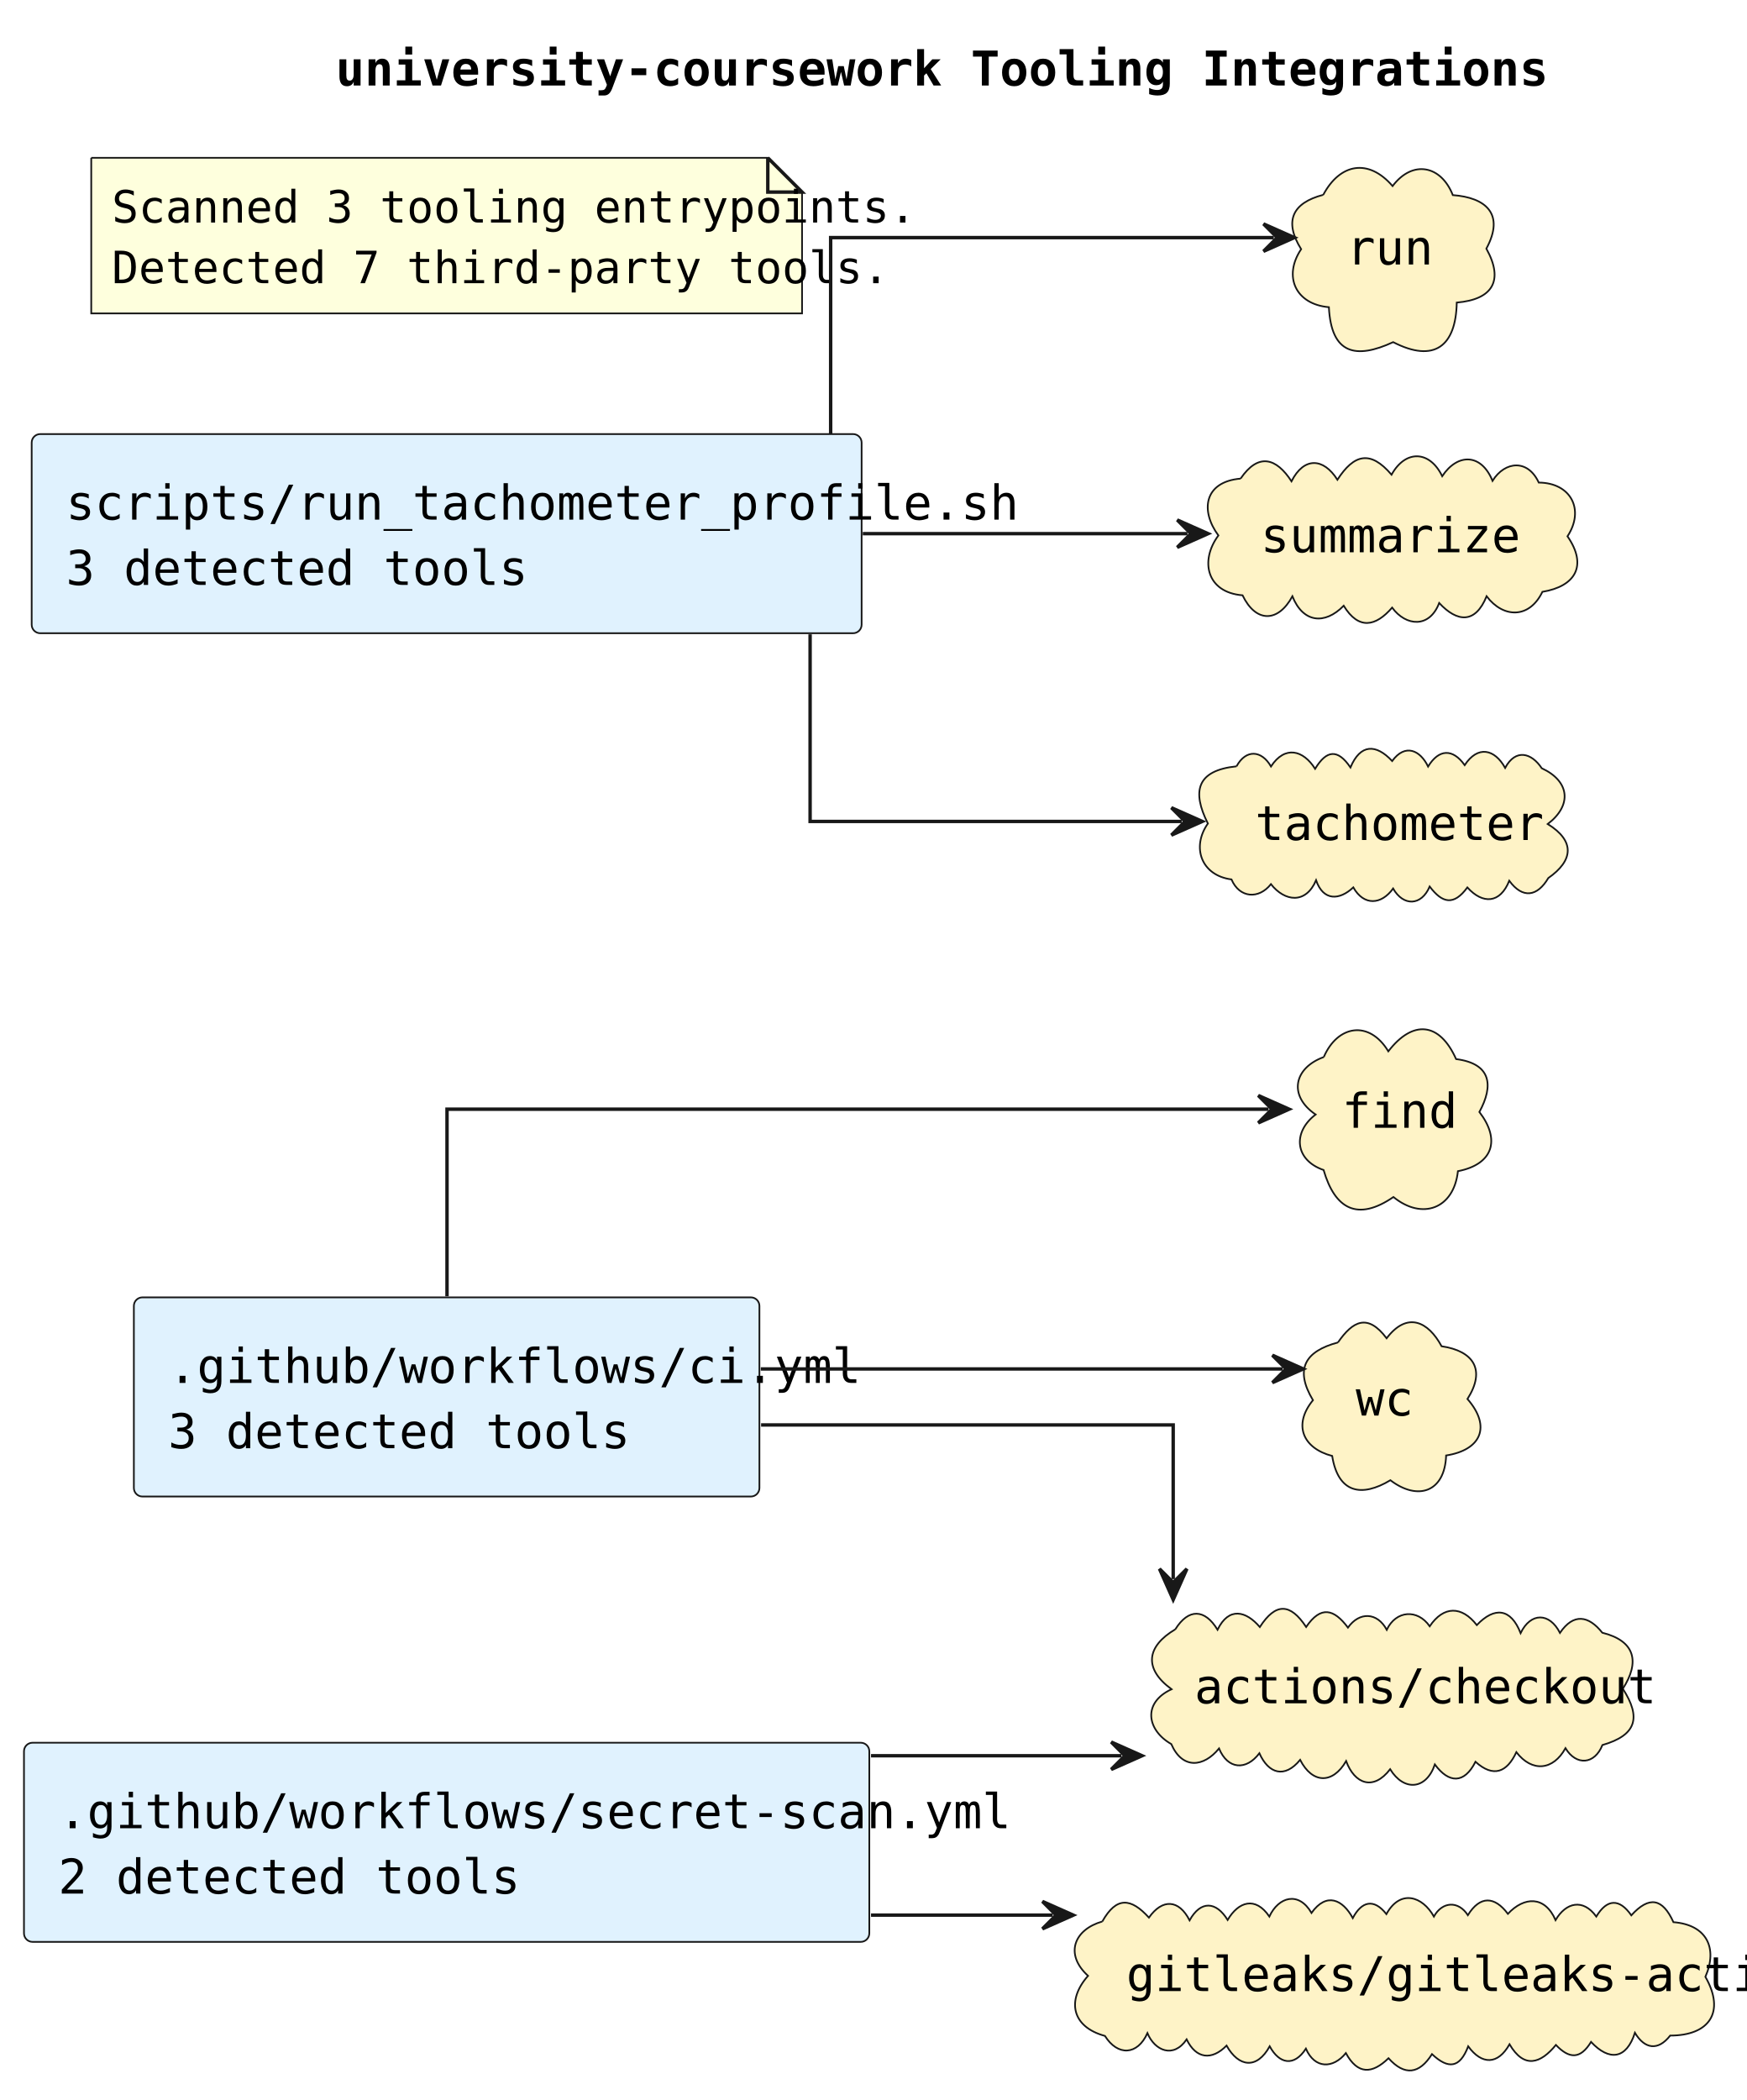
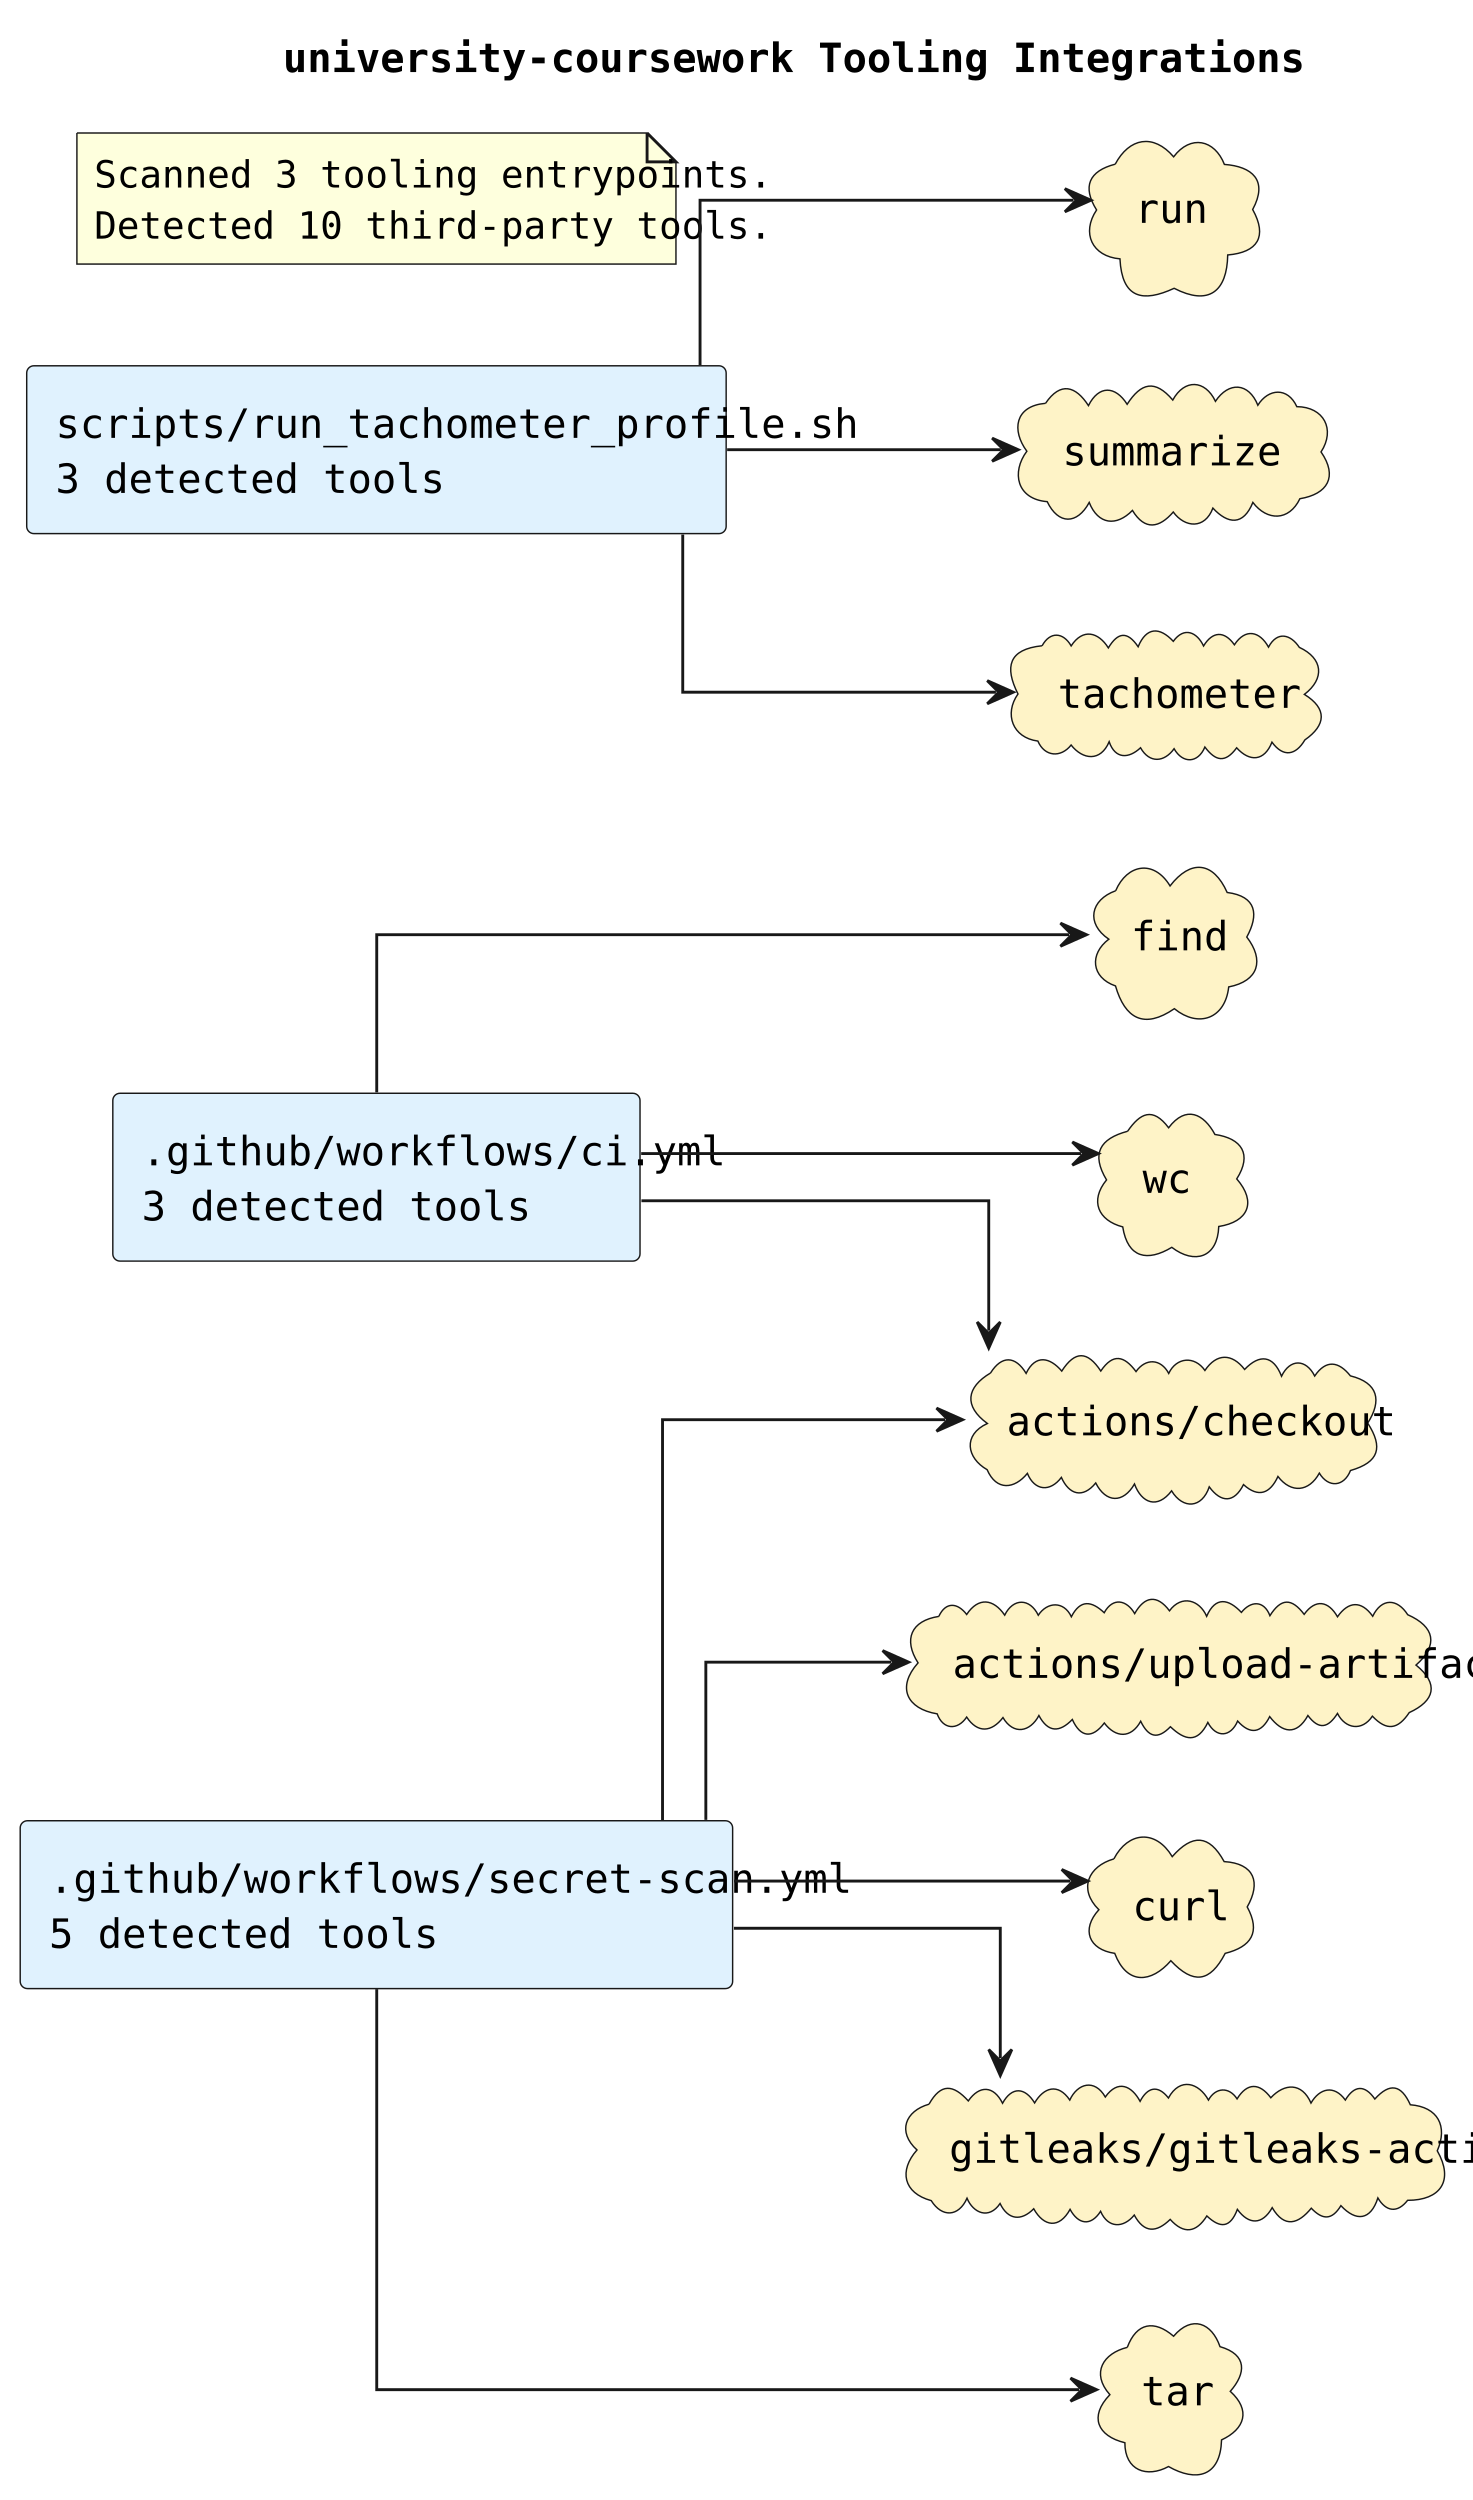
- <svg xmlns="http://www.w3.org/2000/svg" contentStyleType="text/css" data-diagram-type="DESCRIPTION" height="613px" preserveAspectRatio="none" style="width:510px;height:613px;background:#FFFFFF;" version="1.1" viewBox="0 0 510 613" width="510px" zoomAndPan="magnify">
+ <svg xmlns="http://www.w3.org/2000/svg" contentStyleType="text/css" data-diagram-type="DESCRIPTION" height="866px" preserveAspectRatio="none" style="width:510px;height:866px;background:#FFFFFF;" version="1.1" viewBox="0 0 510 866" width="510px" zoomAndPan="magnify">
  <defs />
  <g>
    <g class="title" data-source-line="1">
      <text fill="#000000" font-family="Monospace" font-size="14" font-weight="bold" lengthAdjust="spacing" textLength="300.761" x="98.008" y="24.966">university-coursework Tooling Integrations</text>
    </g>
    <g class="entity" data-qualified-name="source_github_workflows_ci_yml" data-source-line="7" id="ent0002">
      <rect fill="#E0F2FE" height="58.136" rx="2.5" ry="2.5" style="stroke:#181818;stroke-width:0.5;" width="182.623" x="39.08" y="378.708" />
      <text fill="#000000" font-family="Monospace" font-size="14" lengthAdjust="spacing" textLength="162.623" x="49.08" y="403.674">.github/workflows/ci.yml</text>
      <text fill="#000000" font-family="Monospace" font-size="14" lengthAdjust="spacing" textLength="105.336" x="49.08" y="422.742">3 detected tools</text>
    </g>
    <g class="entity" data-qualified-name="source_github_workflows_secret_scan_yml" data-source-line="8" id="ent0003">
-       <rect fill="#E0F2FE" height="58.136" rx="2.5" ry="2.5" style="stroke:#181818;stroke-width:0.5;" width="246.785" x="7" y="508.708" />
-       <text fill="#000000" font-family="Monospace" font-size="14" lengthAdjust="spacing" textLength="226.785" x="17" y="533.674">.github/workflows/secret-scan.yml</text>
-       <text fill="#000000" font-family="Monospace" font-size="14" lengthAdjust="spacing" textLength="105.336" x="17" y="552.742">2 detected tools</text>
+       <rect fill="#E0F2FE" height="58.136" rx="2.5" ry="2.5" style="stroke:#181818;stroke-width:0.5;" width="246.785" x="7" y="630.708" />
+       <text fill="#000000" font-family="Monospace" font-size="14" lengthAdjust="spacing" textLength="226.785" x="17" y="655.674">.github/workflows/secret-scan.yml</text>
+       <text fill="#000000" font-family="Monospace" font-size="14" lengthAdjust="spacing" textLength="105.336" x="17" y="674.742">5 detected tools</text>
    </g>
    <g class="entity" data-qualified-name="source_scripts_run_tachometer_profile_sh" data-source-line="9" id="ent0004">
      <rect fill="#E0F2FE" height="58.136" rx="2.5" ry="2.5" style="stroke:#181818;stroke-width:0.5;" width="242.291" x="9.25" y="126.708" />
      <text fill="#000000" font-family="Monospace" font-size="14" lengthAdjust="spacing" textLength="222.291" x="19.25" y="151.674">scripts/run_tachometer_profile.sh</text>
      <text fill="#000000" font-family="Monospace" font-size="14" lengthAdjust="spacing" textLength="105.336" x="19.25" y="170.742">3 detected tools</text>
    </g>
    <g class="entity" data-qualified-name="tool_actions_checkout" data-source-line="10" id="ent0005">
      <path d="M343.122,475.604 C346.974,469.445 351.716,469.585 355.446,475.726 C358.752,468.963 363.753,470.212 367.792,474.939 C372.412,467.791 376.673,467.916 381.314,474.919 C385.589,468.636 389.421,469.624 393.517,475.104 C396.849,470.419 402.062,470.572 404.843,475.738 C407.541,470.08 413.807,469.589 417.385,474.716 C421.464,468.679 426.762,468.738 431.135,474.37 C436.31,468.935 441.071,469.435 443.922,476.709 C446.893,470.584 452.373,470.669 455.411,476.644 C459.38,470.811 463.764,471.568 467.774,476.597 C477.456,479.007 478.766,485.167 473.768,492.955 C479.213,501.412 477.748,506.515 467.805,509.389 C465.557,515.06 460.197,515.531 457.021,510.307 C453.434,516.817 447.272,517.407 442.681,511.464 C439.948,517.366 435.977,518.981 430.747,514.271 C427.466,520.775 422.97,520.599 418.89,515.057 C416.362,522.496 409.844,522.963 405.836,516.441 C400.933,522.839 395.474,520.763 392.986,514.069 C389.051,520.847 383.129,520.692 379.558,513.713 C375.023,519.231 370.335,517.753 367.661,511.786 C363.784,516.903 358.425,516.525 355.881,510.39 C351.421,515.853 345.199,516.589 341.937,509.099 C334.839,505.047 333.438,497.064 342.019,493.093 C333.776,487.065 334.724,480.582 343.122,475.604" fill="#FEF3C7" style="stroke:#181818;stroke-width:0.5;" />
      <text fill="#000000" font-family="Monospace" font-size="14" lengthAdjust="spacing" textLength="111.916" x="348.69" y="497.204">actions/checkout</text>
    </g>
-     <g class="entity" data-qualified-name="tool_find" data-source-line="11" id="ent0006">
+     <g class="entity" data-qualified-name="tool_actions_upload_artifact" data-source-line="11" id="ent0006">
+       <path d="M325.199,559.926 C327.641,554.657 331.762,555.195 334.857,559.249 C338.946,553.098 344.14,553.821 348.025,559.476 C350.991,553.497 356.727,553.542 359.663,559.504 C362.765,554.825 368.487,554.471 371.118,560.031 C374.268,553.956 378.1,554.523 382.493,558.643 C385.54,553.137 390.297,554.227 393.055,558.942 C396.459,552.924 400.758,552.19 405.108,557.976 C409.301,552.312 415.464,554.154 417.985,559.869 C421.09,552.836 425.609,553.864 430.017,558.529 C433.242,554.529 437.762,554.196 439.904,559.659 C443.806,553.524 447.402,553.482 451.76,559.203 C455.712,553.731 460.156,554.554 463.307,560.047 C467.105,554.638 471.537,554.328 475.505,559.858 C478.612,553.467 483.998,553.628 487.63,559.333 C496.999,563.482 498.381,569.792 490.508,576.785 C498.541,583.287 497.053,589.154 488.161,593.241 C484.243,599.105 480.406,599.765 475.399,594.489 C471.794,599.83 466.069,598.917 463.296,593.548 C460.105,598.529 456.963,599.431 453.059,594.267 C449.1,601.358 444.143,600.297 439.822,594.643 C436.924,600.405 433.085,601.024 428.719,596.179 C426.317,601.797 421.328,602.143 418.397,596.671 C414.785,604.03 410.418,602.872 405.43,598.148 C400.925,602.8 397.781,601.708 395.136,596.253 C391.768,602.339 386.437,602.022 382.533,596.854 C378.383,602.35 374.301,601.964 371.453,595.635 C367.005,600.221 363.087,600.223 359.877,594.274 C356.839,599.951 351.137,601.181 347.426,594.979 C343.476,600.083 338.654,600.501 334.852,594.806 C331.702,599.469 326.66,599.226 324.634,593.681 C314.144,591.947 310.457,584.516 318.013,576.018 C312.84,567.912 315.56,561.416 325.199,559.926" fill="#FEF3C7" style="stroke:#181818;stroke-width:0.5;" />
+       <text fill="#000000" font-family="Monospace" font-size="14" lengthAdjust="spacing" textLength="149.337" x="329.98" y="581.204">actions/upload-artifact</text>
+     </g>
+     <g class="entity" data-qualified-name="tool_curl" data-source-line="12" id="ent0007">
+       <path d="M385.843,643.925 C390.805,634.364 400.354,633.625 406.066,643.13 C412.994,635.272 418.787,635.297 424.045,644.854 C434.601,645.503 436.852,652.097 432.036,660.564 C436.813,669.394 433.41,674.359 424.404,676.647 C419.14,686.774 413.342,687.476 405.583,679.199 C398.832,686.941 390.399,687.774 386.132,676.64 C377.128,675.332 374.406,668.374 380.649,661.532 C373.329,654.301 377.095,646.416 385.843,643.925" fill="#FEF3C7" style="stroke:#181818;stroke-width:0.5;" />
+       <text fill="#000000" font-family="Monospace" font-size="14" lengthAdjust="spacing" textLength="24.766" x="392.26" y="665.204">curl</text>
+     </g>
+     <g class="entity" data-qualified-name="tool_find" data-source-line="13" id="ent0008">
      <path d="M386.464,308.561 C390.43,299.296 399.69,297.625 405.305,306.884 C412.445,297.626 420.252,298.323 425.091,309.15 C435.384,310.479 436.087,316.885 431.886,324.592 C438.065,332.627 436.017,339.842 425.625,341.874 C424.418,352.913 415.152,356.227 406.795,349.415 C396.304,356.611 389.717,352.905 386.406,341.531 C377.925,338.6 377.326,330.45 384.084,325.334 C375.983,319.825 377.773,311.687 386.464,308.561" fill="#FEF3C7" style="stroke:#181818;stroke-width:0.5;" />
      <text fill="#000000" font-family="Monospace" font-size="14" lengthAdjust="spacing" textLength="25.69" x="391.8" y="329.204">find</text>
    </g>
-     <g class="entity" data-qualified-name="tool_gitleaks_gitleaks_action" data-source-line="12" id="ent0007">
-       <path d="M321.807,560.893 C325.947,553.514 330.177,554.007 335.416,559.754 C339.327,554.209 344.159,554.405 347.283,560.554 C350.539,554.695 355.022,554.979 358.393,560.442 C361.545,555.089 366.49,553.435 370.571,559.446 C373.256,553.666 379.141,551.968 382.877,558.387 C387.266,552.241 391.988,554.489 394.929,559.897 C397.495,555.028 401.041,554.032 404.742,558.733 C408.775,551.405 415.263,553.464 418.608,559.449 C421.058,555.041 425.717,554.736 428.523,559.044 C432.076,553.319 436.295,553.452 440.209,558.659 C444.954,553.589 450.986,553.301 454.127,560.483 C457.125,555.353 462.109,554.067 466.021,559.449 C469.151,554.261 472.759,554.094 476.244,559.095 C481.471,553.34 485.383,554.102 488.539,561.092 C498.129,561.824 501.594,568.521 497.869,577.042 C503.778,587.389 498.982,594.21 487.593,594.194 C484.034,598.765 480.121,598.122 477.297,593.382 C474.792,601.145 469.789,601.707 464.49,596.048 C461.363,601.155 458.142,601.032 454.227,596.927 C449.763,602.378 444.977,604.004 440.689,596.74 C437.269,602.781 432.611,602.769 428.624,597.337 C426.189,603.721 422.824,604.087 418.052,599.612 C414.368,605.436 410.087,606.062 405.359,600.808 C400.566,605.45 396.376,605.647 392.908,599.306 C389.143,603.913 383.842,603.952 381.241,598.018 C377.76,603.392 373.471,602.479 370.674,597.331 C366.917,604.131 361.622,603.425 358.079,597.124 C353.745,601.521 349.188,601.019 346.425,595.311 C342.554,600.988 337.128,598.612 334.977,593.488 C332.061,599.981 326.304,600.229 322.576,594.298 C312.868,591.661 311.309,583.899 317.643,576.752 C310.688,570.431 313.592,563.231 321.807,560.893" fill="#FEF3C7" style="stroke:#181818;stroke-width:0.5;" />
-       <text fill="#000000" font-family="Monospace" font-size="14" lengthAdjust="spacing" textLength="151.717" x="328.79" y="581.204">gitleaks/gitleaks-action</text>
+     <g class="entity" data-qualified-name="tool_gitleaks_gitleaks_action" data-source-line="14" id="ent0009">
+       <path d="M321.807,728.893 C325.947,721.514 330.177,722.007 335.416,727.754 C339.327,722.209 344.159,722.405 347.283,728.554 C350.539,722.695 355.022,722.979 358.393,728.442 C361.545,723.089 366.49,721.435 370.571,727.446 C373.256,721.666 379.141,719.968 382.877,726.387 C387.266,720.241 391.988,722.489 394.929,727.897 C397.495,723.028 401.041,722.032 404.742,726.733 C408.775,719.405 415.263,721.464 418.608,727.449 C421.058,723.041 425.717,722.736 428.523,727.044 C432.076,721.319 436.295,721.452 440.209,726.659 C444.954,721.589 450.986,721.301 454.127,728.483 C457.125,723.353 462.109,722.067 466.021,727.449 C469.151,722.261 472.759,722.094 476.244,727.095 C481.471,721.34 485.383,722.102 488.539,729.092 C498.129,729.824 501.594,736.521 497.869,745.042 C503.778,755.389 498.982,762.21 487.593,762.194 C484.034,766.765 480.121,766.122 477.297,761.382 C474.792,769.145 469.789,769.707 464.49,764.048 C461.363,769.155 458.142,769.032 454.227,764.927 C449.763,770.378 444.977,772.004 440.689,764.74 C437.269,770.781 432.611,770.769 428.624,765.337 C426.189,771.721 422.824,772.087 418.052,767.612 C414.368,773.436 410.087,774.062 405.359,768.808 C400.566,773.45 396.376,773.647 392.908,767.306 C389.143,771.913 383.842,771.952 381.241,766.018 C377.76,771.392 373.471,770.479 370.674,765.331 C366.917,772.131 361.622,771.425 358.079,765.124 C353.745,769.521 349.188,769.019 346.425,763.311 C342.554,768.988 337.128,766.612 334.977,761.488 C332.061,767.981 326.304,768.229 322.576,762.298 C312.868,759.661 311.309,751.899 317.643,744.752 C310.688,738.431 313.592,731.231 321.807,728.893" fill="#FEF3C7" style="stroke:#181818;stroke-width:0.5;" />
+       <text fill="#000000" font-family="Monospace" font-size="14" lengthAdjust="spacing" textLength="151.717" x="328.79" y="749.204">gitleaks/gitleaks-action</text>
    </g>
-     <g class="entity" data-qualified-name="tool_run" data-source-line="13" id="ent0008">
+     <g class="entity" data-qualified-name="tool_run" data-source-line="15" id="ent0010">
      <path d="M386.31,56.871 C391.182,47.729 399.485,46.13 406.545,54.314 C412.409,46.55 420.733,48.288 424.133,56.953 C433.722,57.661 439.412,62.414 433.924,72.574 C439.159,82.02 435.656,87.44 425.283,88.323 C425.045,101.047 418.713,106.042 406.72,99.871 C395.813,104.904 388.651,103.418 387.95,89.67 C378.289,88.836 374.501,80.744 379.854,72.733 C374.798,64.606 377.215,59.238 386.31,56.871" fill="#FEF3C7" style="stroke:#181818;stroke-width:0.5;" />
      <text fill="#000000" font-family="Monospace" font-size="14" lengthAdjust="spacing" textLength="23.086" x="393.1" y="77.204">run</text>
    </g>
-     <g class="entity" data-qualified-name="tool_summarize" data-source-line="14" id="ent0009">
+     <g class="entity" data-qualified-name="tool_summarize" data-source-line="16" id="ent0011">
      <path d="M362.176,139.708 C367.37,132.088 372.608,133.662 377.035,140.496 C380.652,133.345 386.359,133.579 390.44,140.039 C395.274,132.575 400.041,131.305 406.246,138.567 C410.307,131.2 417.406,131.466 421.031,139.001 C425.615,132.141 432.507,132.418 435.722,140.359 C439.359,134.545 446.059,133.982 449.222,140.863 C458.589,140.934 462.699,148.751 457.609,156.551 C463.554,165.164 459.881,171.167 450.286,172.759 C446.504,180.611 438.914,180.518 433.996,174.052 C430.69,182.169 425.408,181.66 420.149,176.017 C417.357,183.397 410.474,182.885 406.415,177.366 C401.586,182.943 396.615,183.922 392.278,176.818 C386.72,182.486 380.399,181.795 377.302,174.066 C373.112,181.786 366.622,181.826 362.748,173.775 C352.188,172.92 350.255,163.618 355.697,156.304 C350.383,149.121 351.449,140.63 362.176,139.708" fill="#FEF3C7" style="stroke:#181818;stroke-width:0.5;" />
      <text fill="#000000" font-family="Monospace" font-size="14" lengthAdjust="spacing" textLength="73.262" x="368.01" y="161.204">summarize</text>
    </g>
-     <g class="entity" data-qualified-name="tool_tachometer" data-source-line="15" id="ent0010">
+     <g class="entity" data-qualified-name="tool_tachometer" data-source-line="17" id="ent0012">
      <path d="M360.987,223.691 C363.761,218.617 368.316,218.977 371.047,223.734 C375.128,217.509 380.476,218.935 383.933,224.421 C387.25,218.934 390.506,218.508 394.248,224.024 C397.139,217.119 401.692,217.081 406.426,222.149 C410.241,216.911 414.632,219.011 416.913,223.76 C420.046,218.631 424.075,218.416 427.596,223.347 C431.437,217.506 436.341,218.628 439.408,224.152 C442.476,218.449 447.117,219.748 450.092,224.25 C458.321,228.061 459.002,235.075 451.84,240.537 C459.86,245.501 459.341,251.182 452.008,256.31 C448.826,261.712 444.539,262.453 440.611,257.1 C437.953,263.765 432.892,264.024 428.378,259.05 C424.413,264.434 421.095,263.698 417.377,258.785 C414.969,264.473 409.705,264.615 406.702,259.367 C403.293,264.103 398.195,264.52 395.079,259.033 C391.055,262.812 386.345,263.092 384.213,256.959 C381.213,263.978 375.076,263.217 371.037,258.086 C367.493,262.564 361.867,262.2 359.515,256.709 C350.708,255.56 347.752,247.314 352.629,240.391 C347.912,230.988 349.332,224.899 360.987,223.691" fill="#FEF3C7" style="stroke:#181818;stroke-width:0.5;" />
      <text fill="#000000" font-family="Monospace" font-size="14" lengthAdjust="spacing" textLength="76.468" x="366.41" y="245.204">tachometer</text>
    </g>
-     <g class="entity" data-qualified-name="tool_wc" data-source-line="16" id="ent0011">
+     <g class="entity" data-qualified-name="tool_tar" data-source-line="18" id="ent0013">
+       <path d="M390.489,813.128 C393.724,804.511 399.834,803.506 406.531,809.265 C412.911,801.785 419.758,804.648 422.61,812.877 C432.156,815.664 431.641,822.127 426.165,828.363 C433.38,834.884 431.252,841.409 423.149,845.184 C422.772,858.027 414.346,859.879 404.774,854.411 C397.3,858.454 389.641,855.86 389.654,846.169 C380.138,843.836 377.147,837.107 384.46,829.523 C377.761,821.973 382.209,815.17 390.489,813.128" fill="#FEF3C7" style="stroke:#181818;stroke-width:0.5;" />
+       <text fill="#000000" font-family="Monospace" font-size="14" lengthAdjust="spacing" textLength="18.69" x="395.3" y="833.204">tar</text>
+     </g>
+     <g class="entity" data-qualified-name="tool_wc" data-source-line="19" id="ent0014">
      <path d="M390.596,391.873 C394.956,385.57 399.273,383.317 404.807,390.65 C410.861,382.703 416.989,385.801 420.851,392.976 C430.114,394.35 433.876,399.767 428.407,408.372 C435.45,416.474 432.363,423.26 422.182,424.86 C421.788,435.696 413.79,438.116 405.908,432.083 C397.517,437.134 390.655,435.898 388.912,425 C380.36,422.762 377.401,415.941 383.305,408.724 C377.881,399.644 380.97,394.441 390.596,391.873" fill="#FEF3C7" style="stroke:#181818;stroke-width:0.5;" />
      <text fill="#000000" font-family="Monospace" font-size="14" lengthAdjust="spacing" textLength="17.724" x="395.78" y="413.204">wc</text>
    </g>
-     <g class="entity" data-qualified-name="toolingGraphSummary" data-source-line="26" id="ent0020">
+     <g class="entity" data-qualified-name="toolingGraphSummary" data-source-line="32" id="ent0026">
      <path d="M26.64,46.068 L26.64,91.48 L234.151,91.48 L234.151,56.068 L224.151,46.068 L26.64,46.068" fill="#FEFFDD" style="stroke:#181818;stroke-width:0.5;" />
      <path d="M224.151,46.068 L224.151,56.068 L234.151,56.068 L224.151,46.068" fill="#FEFFDD" style="stroke:#181818;stroke-width:1;" />
      <text fill="#000000" font-family="Monospace" font-size="13" lengthAdjust="spacing" textLength="186.511" x="32.64" y="64.965">Scanned 3 tooling entrypoints.</text>
-       <text fill="#000000" font-family="Monospace" font-size="13" lengthAdjust="spacing" textLength="171.782" x="32.64" y="82.671">Detected 7 third-party tools.</text>
+       <text fill="#000000" font-family="Monospace" font-size="13" lengthAdjust="spacing" textLength="179.218" x="32.64" y="82.671">Detected 10 third-party tools.</text>
    </g>
-     <g class="link" data-entity-1="ent0002" data-entity-2="ent0005" data-link-type="dependency" data-source-line="17" id="lnk12">
+     <g class="link" data-entity-1="ent0002" data-entity-2="ent0005" data-link-type="dependency" data-source-line="20" id="lnk15">
      <path d="M222.19,415.948 C279.52,415.948 342.5,415.948 342.5,415.948 C342.5,415.948 342.5,438.838 342.5,460.948" fill="none" id="source_github_workflows_ci_yml-to-tool_actions_checkout" style="stroke:#181818;stroke-width:1;" />
      <polygon fill="#181818" points="342.5,466.948,346.5,457.948,342.5,461.948,338.5,457.948,342.5,466.948" style="stroke:#181818;stroke-width:1;" />
    </g>
-     <g class="link" data-entity-1="ent0002" data-entity-2="ent0006" data-link-type="dependency" data-source-line="18" id="lnk13">
+     <g class="link" data-entity-1="ent0002" data-entity-2="ent0008" data-link-type="dependency" data-source-line="21" id="lnk16">
      <path d="M130.5,378.398 C130.5,354.168 130.5,323.778 130.5,323.778 C130.5,323.778 300.3,323.778 370.34,323.778" fill="none" id="source_github_workflows_ci_yml-to-tool_find" style="stroke:#181818;stroke-width:1;" />
      <polygon fill="#181818" points="376.34,323.778,367.34,319.778,371.34,323.778,367.34,327.778,376.34,323.778" style="stroke:#181818;stroke-width:1;" />
    </g>
-     <g class="link" data-entity-1="ent0002" data-entity-2="ent0011" data-link-type="dependency" data-source-line="19" id="lnk14">
+     <g class="link" data-entity-1="ent0002" data-entity-2="ent0014" data-link-type="dependency" data-source-line="22" id="lnk17">
      <path d="M222.1,399.598 C278,399.598 339.25,399.598 374.46,399.598" fill="none" id="source_github_workflows_ci_yml-to-tool_wc" style="stroke:#181818;stroke-width:1;" />
      <polygon fill="#181818" points="380.46,399.598,371.46,395.598,375.46,399.598,371.46,403.598,380.46,399.598" style="stroke:#181818;stroke-width:1;" />
    </g>
-     <g class="link" data-entity-1="ent0003" data-entity-2="ent0005" data-link-type="dependency" data-source-line="20" id="lnk15">
-       <path d="M254.28,512.508 C281.39,512.508 303.2,512.508 327.41,512.508" fill="none" id="source_github_workflows_secret_scan_yml-to-tool_actions_checkout" style="stroke:#181818;stroke-width:1;" />
-       <polygon fill="#181818" points="333.41,512.508,324.41,508.508,328.41,512.508,324.41,516.508,333.41,512.508" style="stroke:#181818;stroke-width:1;" />
+     <g class="link" data-entity-1="ent0003" data-entity-2="ent0005" data-link-type="dependency" data-source-line="23" id="lnk18">
+       <path d="M229.5,630.508 C229.5,582.378 229.5,491.778 229.5,491.778 C229.5,491.778 278.92,491.778 327.41,491.778" fill="none" id="source_github_workflows_secret_scan_yml-to-tool_actions_checkout" style="stroke:#181818;stroke-width:1;" />
+       <polygon fill="#181818" points="333.41,491.778,324.41,487.778,328.41,491.778,324.41,495.778,333.41,491.778" style="stroke:#181818;stroke-width:1;" />
    </g>
-     <g class="link" data-entity-1="ent0003" data-entity-2="ent0007" data-link-type="dependency" data-source-line="21" id="lnk16">
-       <path d="M254.28,559.038 C274.15,559.038 288.4,559.038 307.33,559.038" fill="none" id="source_github_workflows_secret_scan_yml-to-tool_gitleaks_gitleaks_action" style="stroke:#181818;stroke-width:1;" />
-       <polygon fill="#181818" points="313.33,559.038,304.33,555.038,308.33,559.038,304.33,563.038,313.33,559.038" style="stroke:#181818;stroke-width:1;" />
+     <g class="link" data-entity-1="ent0003" data-entity-2="ent0006" data-link-type="dependency" data-source-line="24" id="lnk19">
+       <path d="M244.5,630.398 C244.5,606.168 244.5,575.778 244.5,575.778 C244.5,575.778 272.24,575.778 308.74,575.778" fill="none" id="source_github_workflows_secret_scan_yml-to-tool_actions_upload_artifact" style="stroke:#181818;stroke-width:1;" />
+       <polygon fill="#181818" points="314.74,575.778,305.74,571.778,309.74,575.778,305.74,579.778,314.74,575.778" style="stroke:#181818;stroke-width:1;" />
    </g>
-     <g class="link" data-entity-1="ent0004" data-entity-2="ent0008" data-link-type="dependency" data-source-line="22" id="lnk17">
+     <g class="link" data-entity-1="ent0003" data-entity-2="ent0007" data-link-type="dependency" data-source-line="25" id="lnk20">
+       <path d="M254.28,651.598 C299.99,651.598 341.68,651.598 370.78,651.598" fill="none" id="source_github_workflows_secret_scan_yml-to-tool_curl" style="stroke:#181818;stroke-width:1;" />
+       <polygon fill="#181818" points="376.78,651.598,367.78,647.598,371.78,651.598,367.78,655.598,376.78,651.598" style="stroke:#181818;stroke-width:1;" />
+     </g>
+     <g class="link" data-entity-1="ent0003" data-entity-2="ent0009" data-link-type="dependency" data-source-line="26" id="lnk21">
+       <path d="M254.23,667.948 C302.51,667.948 346.5,667.948 346.5,667.948 C346.5,667.948 346.5,690.838 346.5,712.948" fill="none" id="source_github_workflows_secret_scan_yml-to-tool_gitleaks_gitleaks_action" style="stroke:#181818;stroke-width:1;" />
+       <polygon fill="#181818" points="346.5,718.948,350.5,709.948,346.5,713.948,342.5,709.948,346.5,718.948" style="stroke:#181818;stroke-width:1;" />
+     </g>
+     <g class="link" data-entity-1="ent0003" data-entity-2="ent0013" data-link-type="dependency" data-source-line="27" id="lnk22">
+       <path d="M130.5,689.038 C130.5,737.168 130.5,827.778 130.5,827.778 C130.5,827.778 306.35,827.778 373.83,827.778" fill="none" id="source_github_workflows_secret_scan_yml-to-tool_tar" style="stroke:#181818;stroke-width:1;" />
+       <polygon fill="#181818" points="379.83,827.778,370.83,823.778,374.83,827.778,370.83,831.778,379.83,827.778" style="stroke:#181818;stroke-width:1;" />
+     </g>
+     <g class="link" data-entity-1="ent0004" data-entity-2="ent0010" data-link-type="dependency" data-source-line="28" id="lnk23">
      <path d="M242.5,126.518 C242.5,101.448 242.5,69.358 242.5,69.358 C242.5,69.358 325.82,69.358 371.87,69.358" fill="none" id="source_scripts_run_tachometer_profile_sh-to-tool_run" style="stroke:#181818;stroke-width:1;" />
      <polygon fill="#181818" points="377.87,69.358,368.87,65.358,372.87,69.358,368.87,73.358,377.87,69.358" style="stroke:#181818;stroke-width:1;" />
    </g>
-     <g class="link" data-entity-1="ent0004" data-entity-2="ent0009" data-link-type="dependency" data-source-line="23" id="lnk18">
+     <g class="link" data-entity-1="ent0004" data-entity-2="ent0011" data-link-type="dependency" data-source-line="29" id="lnk24">
      <path d="M251.88,155.778 C287.27,155.778 318.07,155.778 346.68,155.778" fill="none" id="source_scripts_run_tachometer_profile_sh-to-tool_summarize" style="stroke:#181818;stroke-width:1;" />
      <polygon fill="#181818" points="352.68,155.778,343.68,151.778,347.68,155.778,343.68,159.778,352.68,155.778" style="stroke:#181818;stroke-width:1;" />
    </g>
-     <g class="link" data-entity-1="ent0004" data-entity-2="ent0010" data-link-type="dependency" data-source-line="24" id="lnk19">
+     <g class="link" data-entity-1="ent0004" data-entity-2="ent0012" data-link-type="dependency" data-source-line="30" id="lnk25">
      <path d="M236.5,185.158 C236.5,209.378 236.5,239.778 236.5,239.778 C236.5,239.778 295.77,239.778 344.98,239.778" fill="none" id="source_scripts_run_tachometer_profile_sh-to-tool_tachometer" style="stroke:#181818;stroke-width:1;" />
      <polygon fill="#181818" points="350.98,239.778,341.98,235.778,345.98,239.778,341.98,243.778,350.98,239.778" style="stroke:#181818;stroke-width:1;" />
    </g>
  </g>
</svg>
